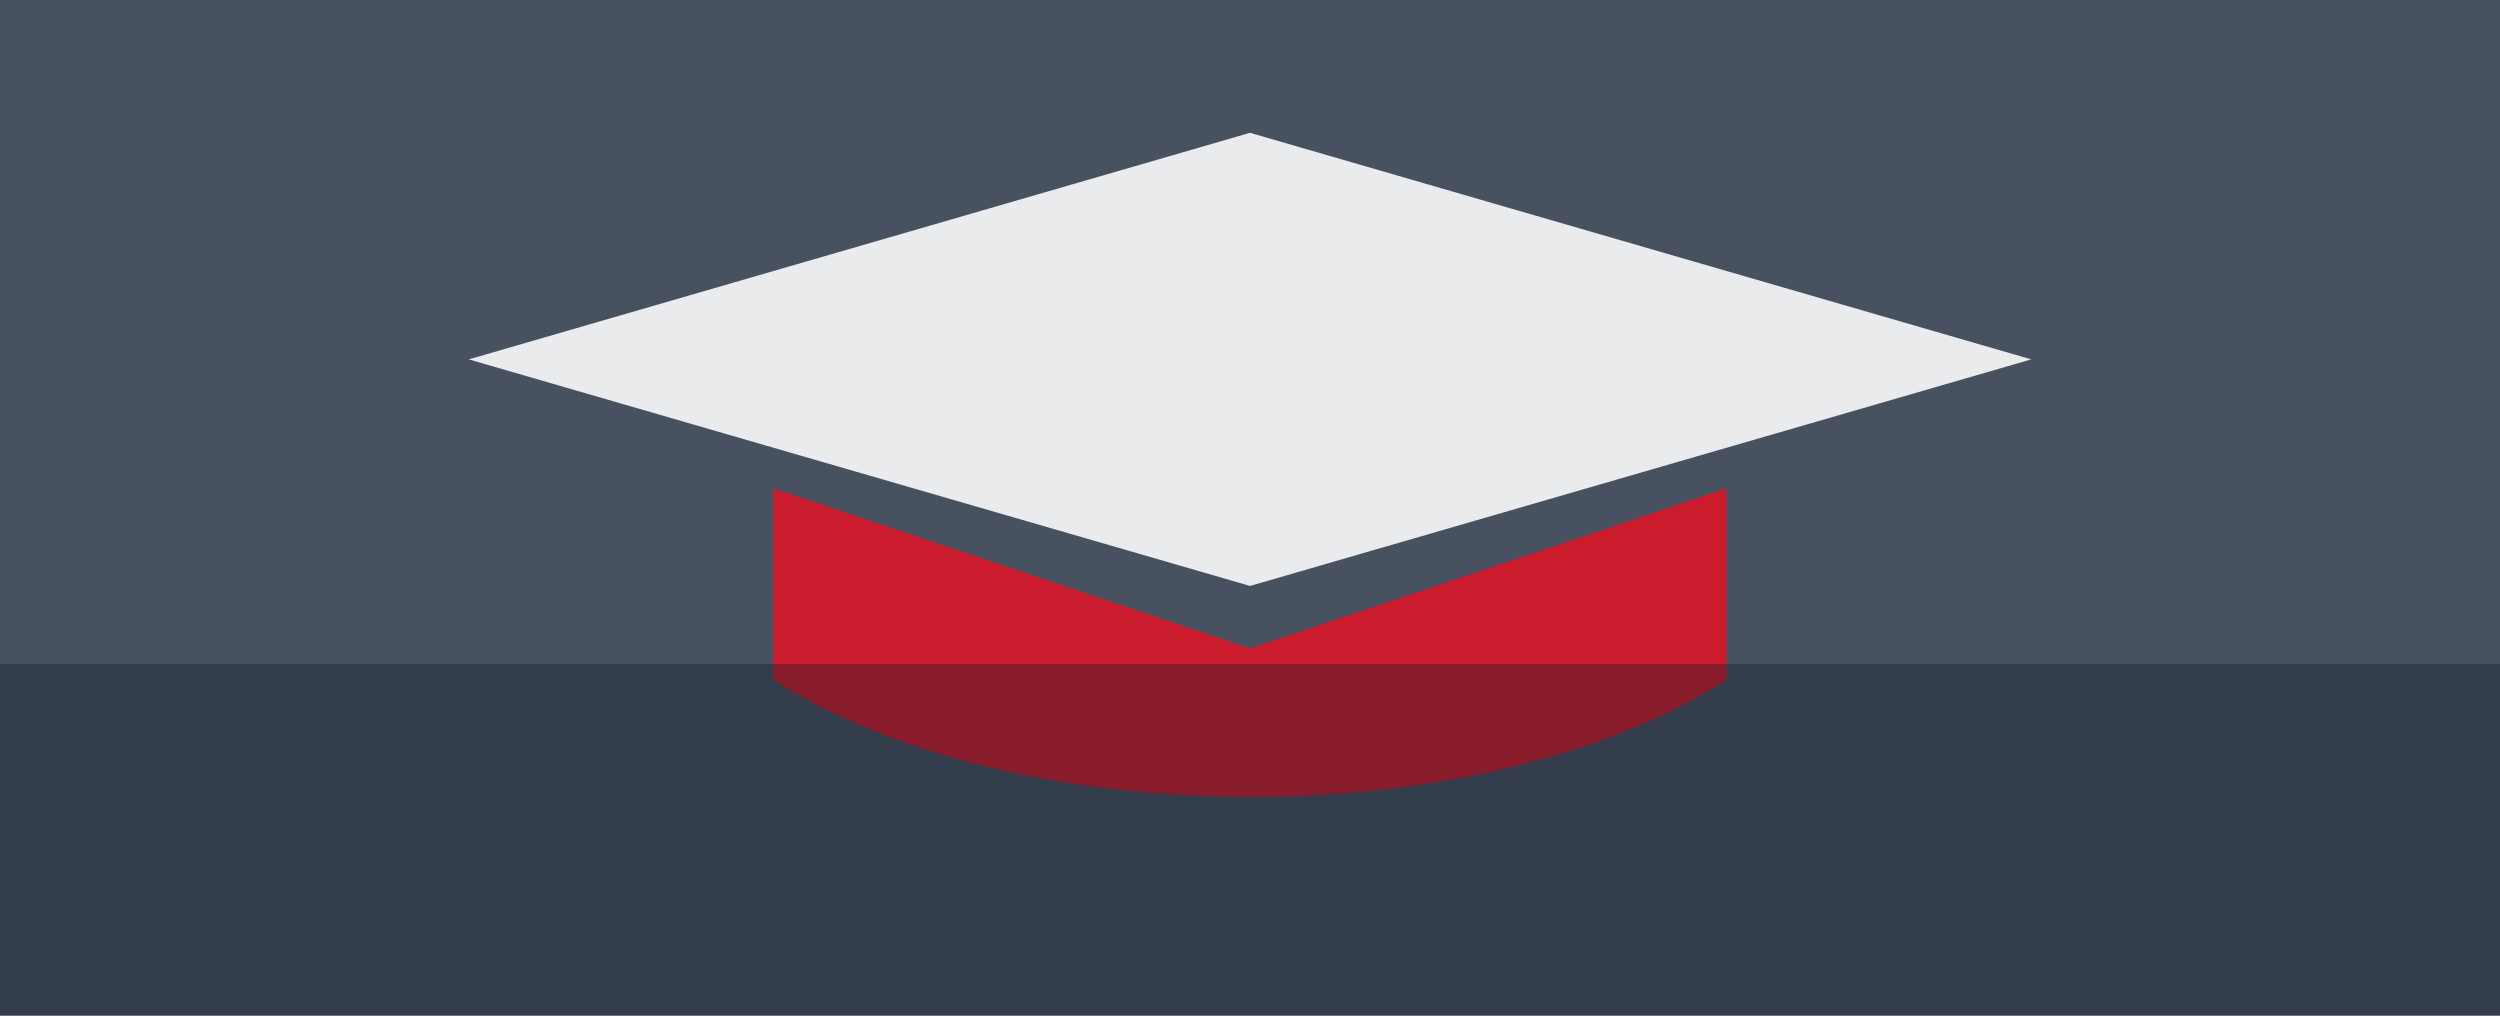
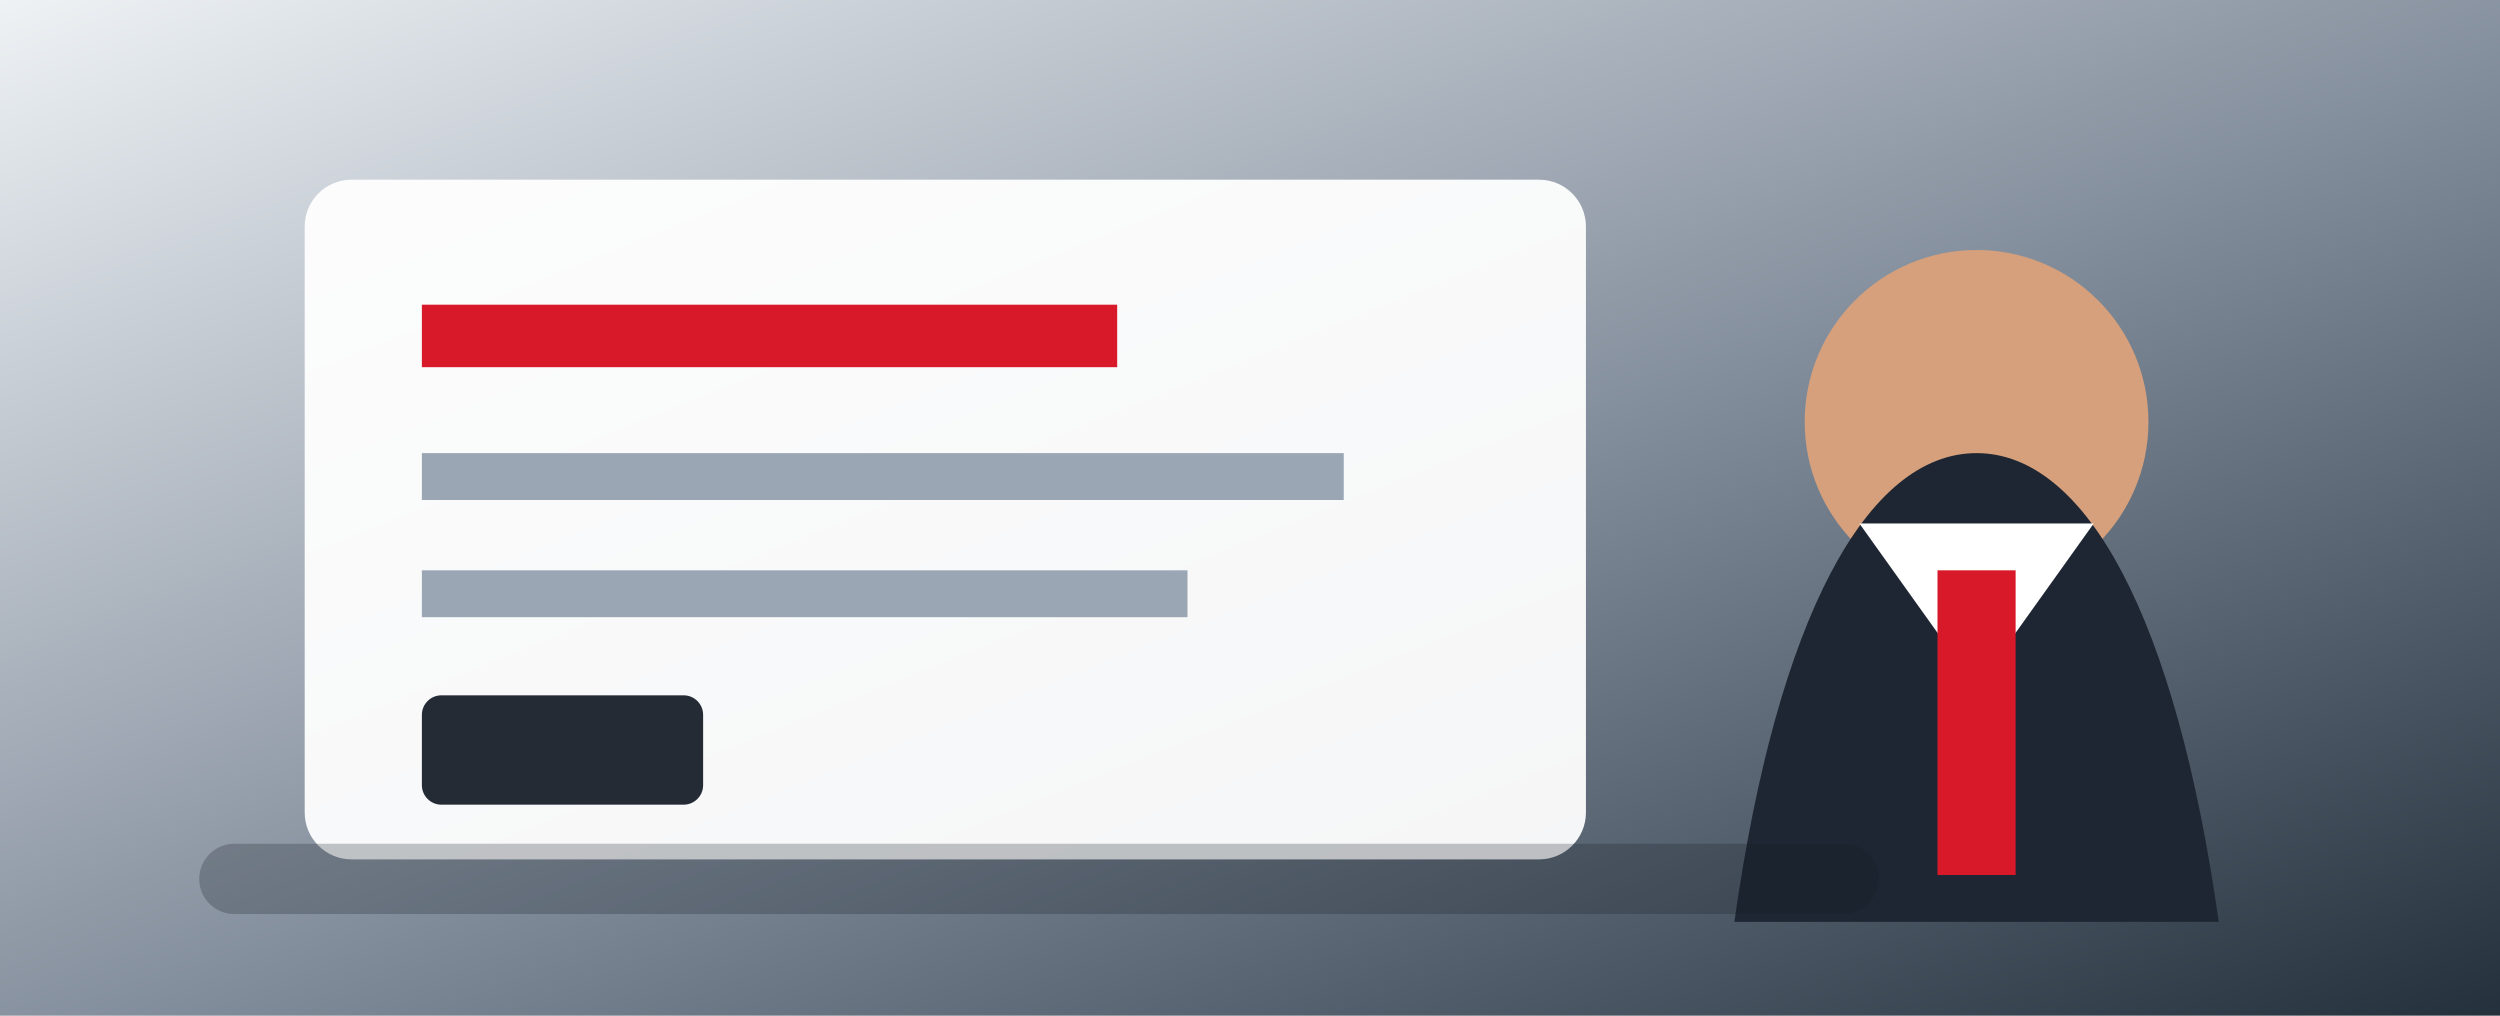
- <svg xmlns="http://www.w3.org/2000/svg" viewBox="0 0 640 260">
-   <rect width="640" height="260" fill="#48515f" />
-   <path d="M120 92 L320 34 L520 92 L320 150Z" fill="#fff" opacity=".88" />
-   <path d="M198 125 V174 C260 214 380 214 442 174 V125 L320 166Z" fill="#d7192a" opacity=".92" />
-   <rect y="170" width="640" height="90" fill="#111827" opacity=".36" />
+ <svg xmlns="http://www.w3.org/2000/svg" viewBox="0 0 640 260" role="img" aria-label="Business learning platform">
+   <defs>
+     <linearGradient id="learn" x1="0" y1="0" x2="1" y2="1">
+       <stop offset="0" stop-color="#eef2f5" />
+       <stop offset=".55" stop-color="#7f8a99" />
+       <stop offset="1" stop-color="#25303d" />
+     </linearGradient>
+   </defs>
+   <rect width="640" height="260" fill="url(#learn)" />
+   <rect x="78" y="46" width="328" height="174" rx="12" fill="#ffffff" opacity=".94" />
+   <rect x="108" y="78" width="178" height="16" fill="#d7192a" />
+   <rect x="108" y="116" width="236" height="12" fill="#9ba6b5" />
+   <rect x="108" y="146" width="196" height="12" fill="#9ba6b5" />
+   <rect x="108" y="178" width="72" height="28" rx="5" fill="#252b35" />
+   <g transform="translate(434 54)">
+     <circle cx="72" cy="54" r="44" fill="#d5a07b" />
+     <path d="M10 182c11-78 34-120 62-120s51 42 62 120z" fill="#1e2633" />
+     <path d="M42 80l30 42 30-42" fill="#ffffff" />
+     <rect x="62" y="92" width="20" height="78" fill="#d7192a" />
+   </g>
+   <path d="M60 225h412" stroke="#151b24" stroke-width="18" stroke-linecap="round" opacity=".25" />
</svg>
